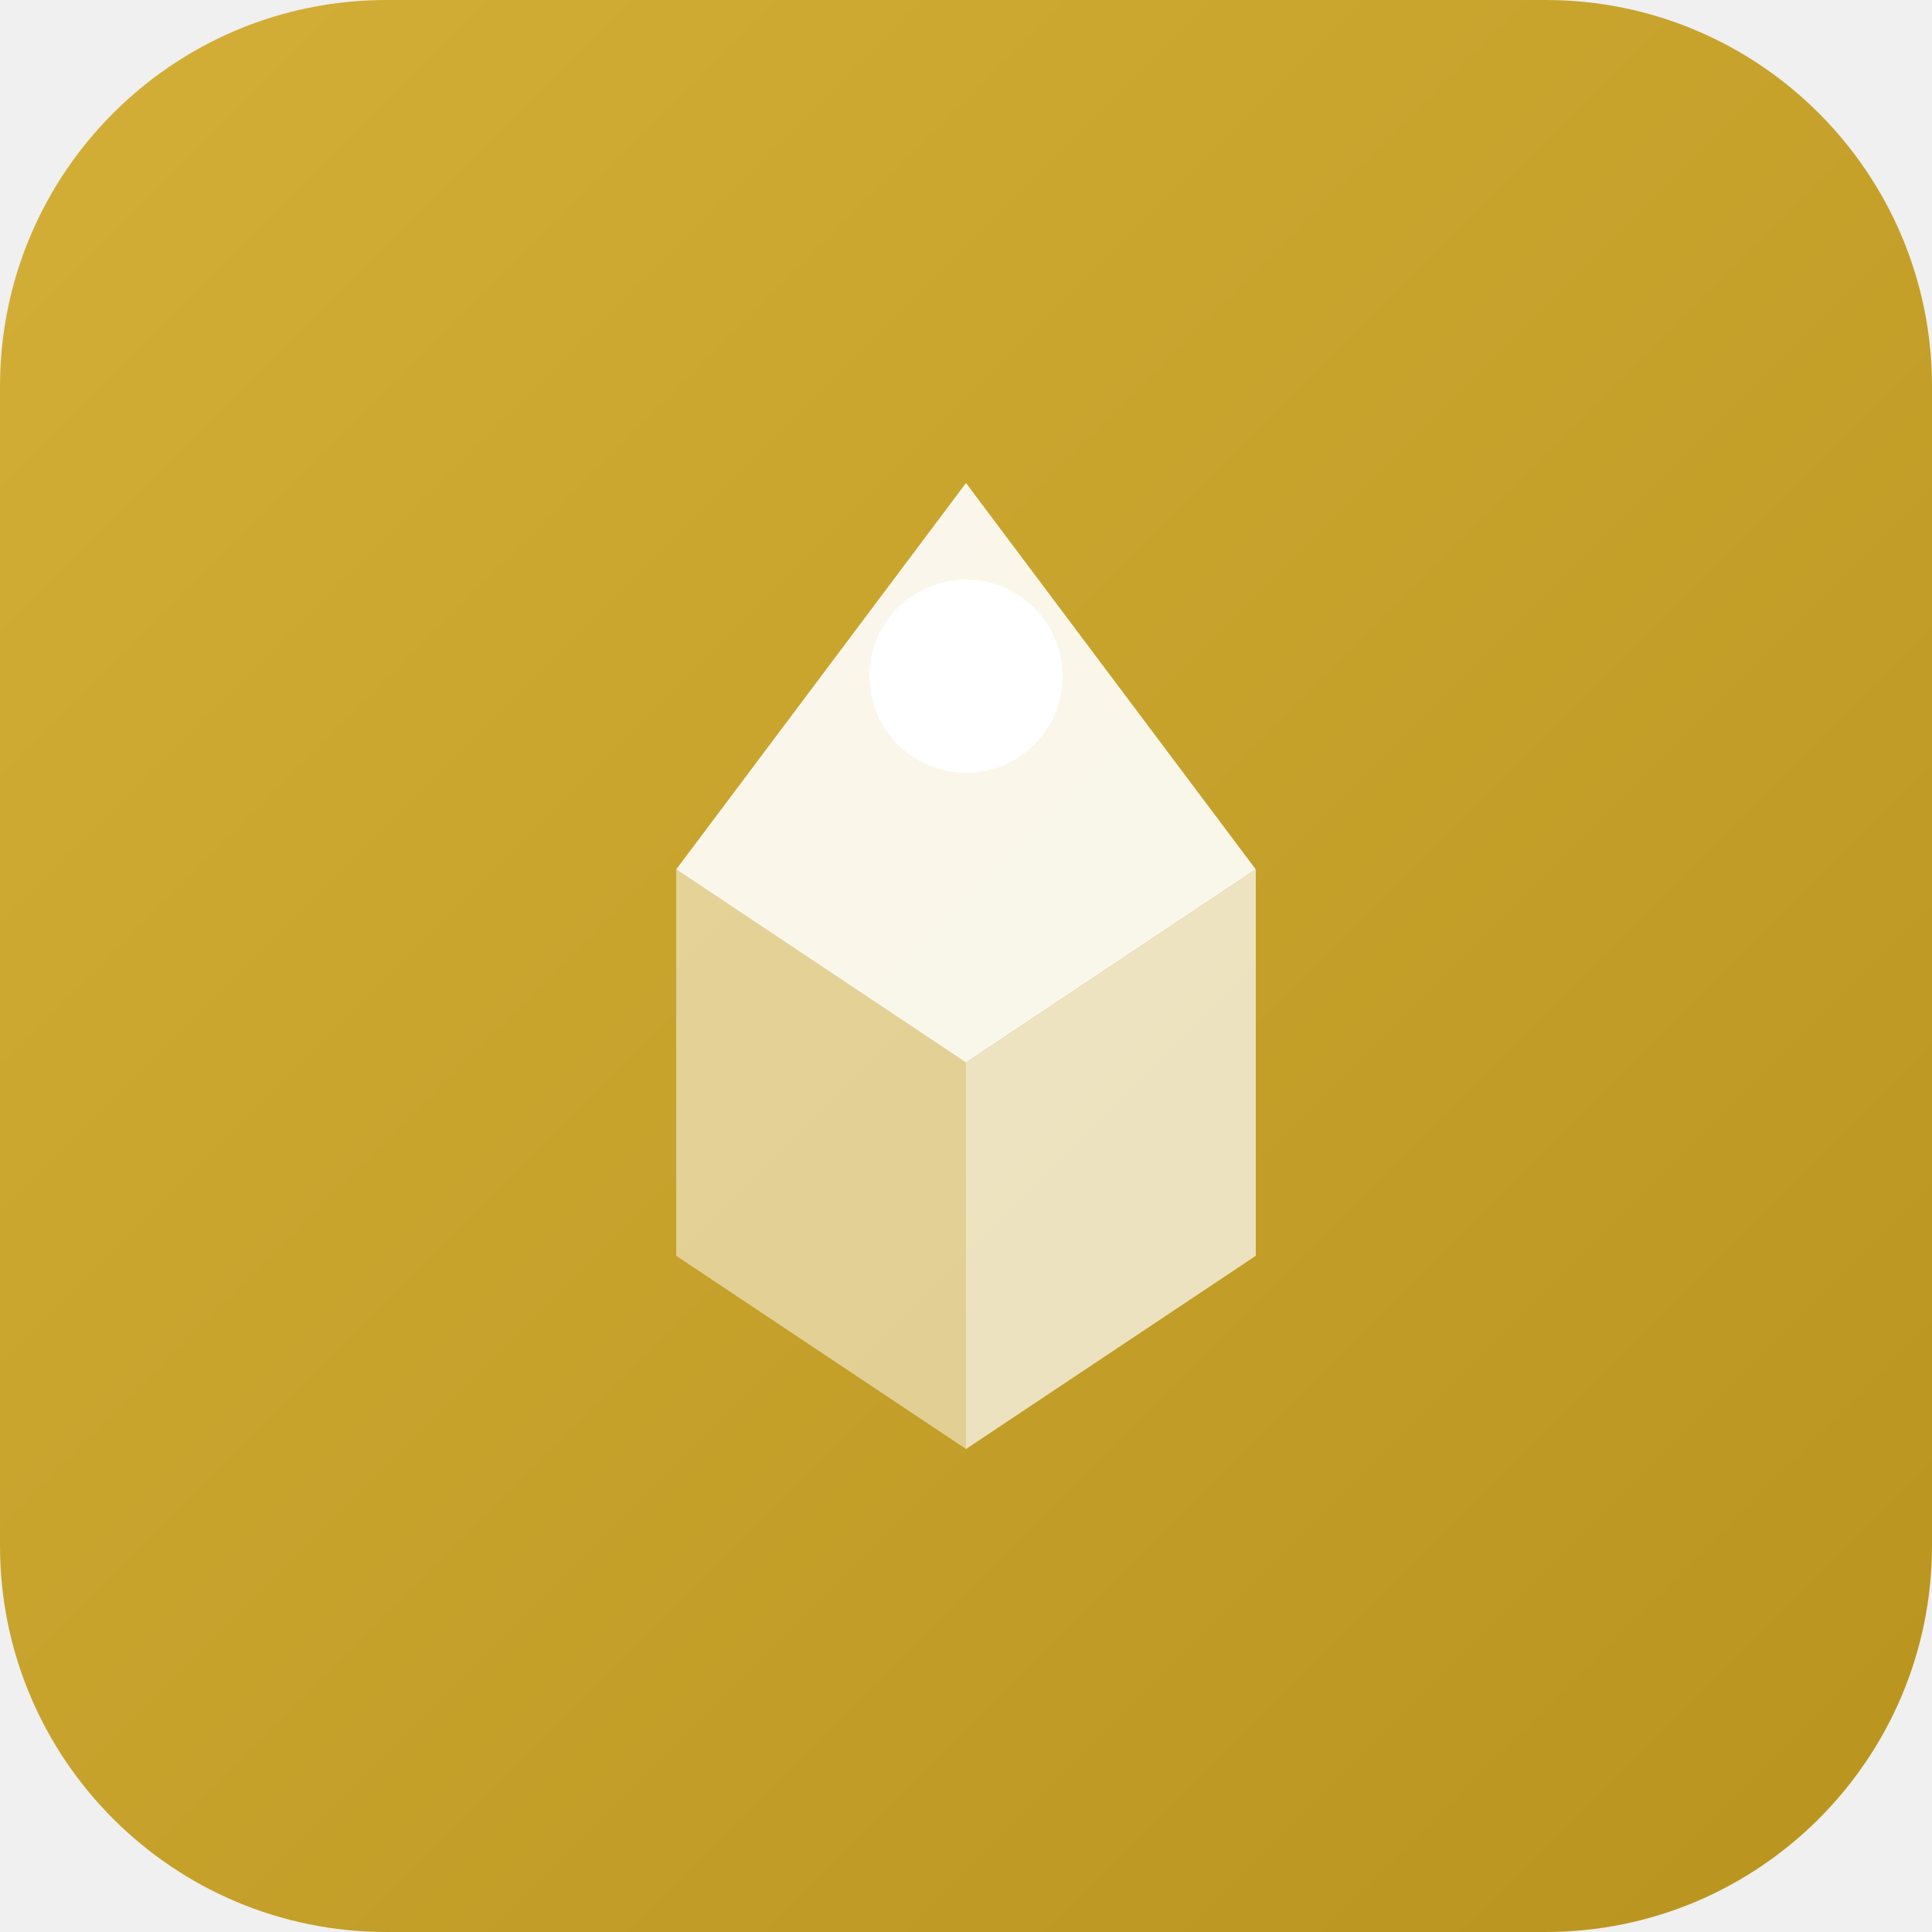
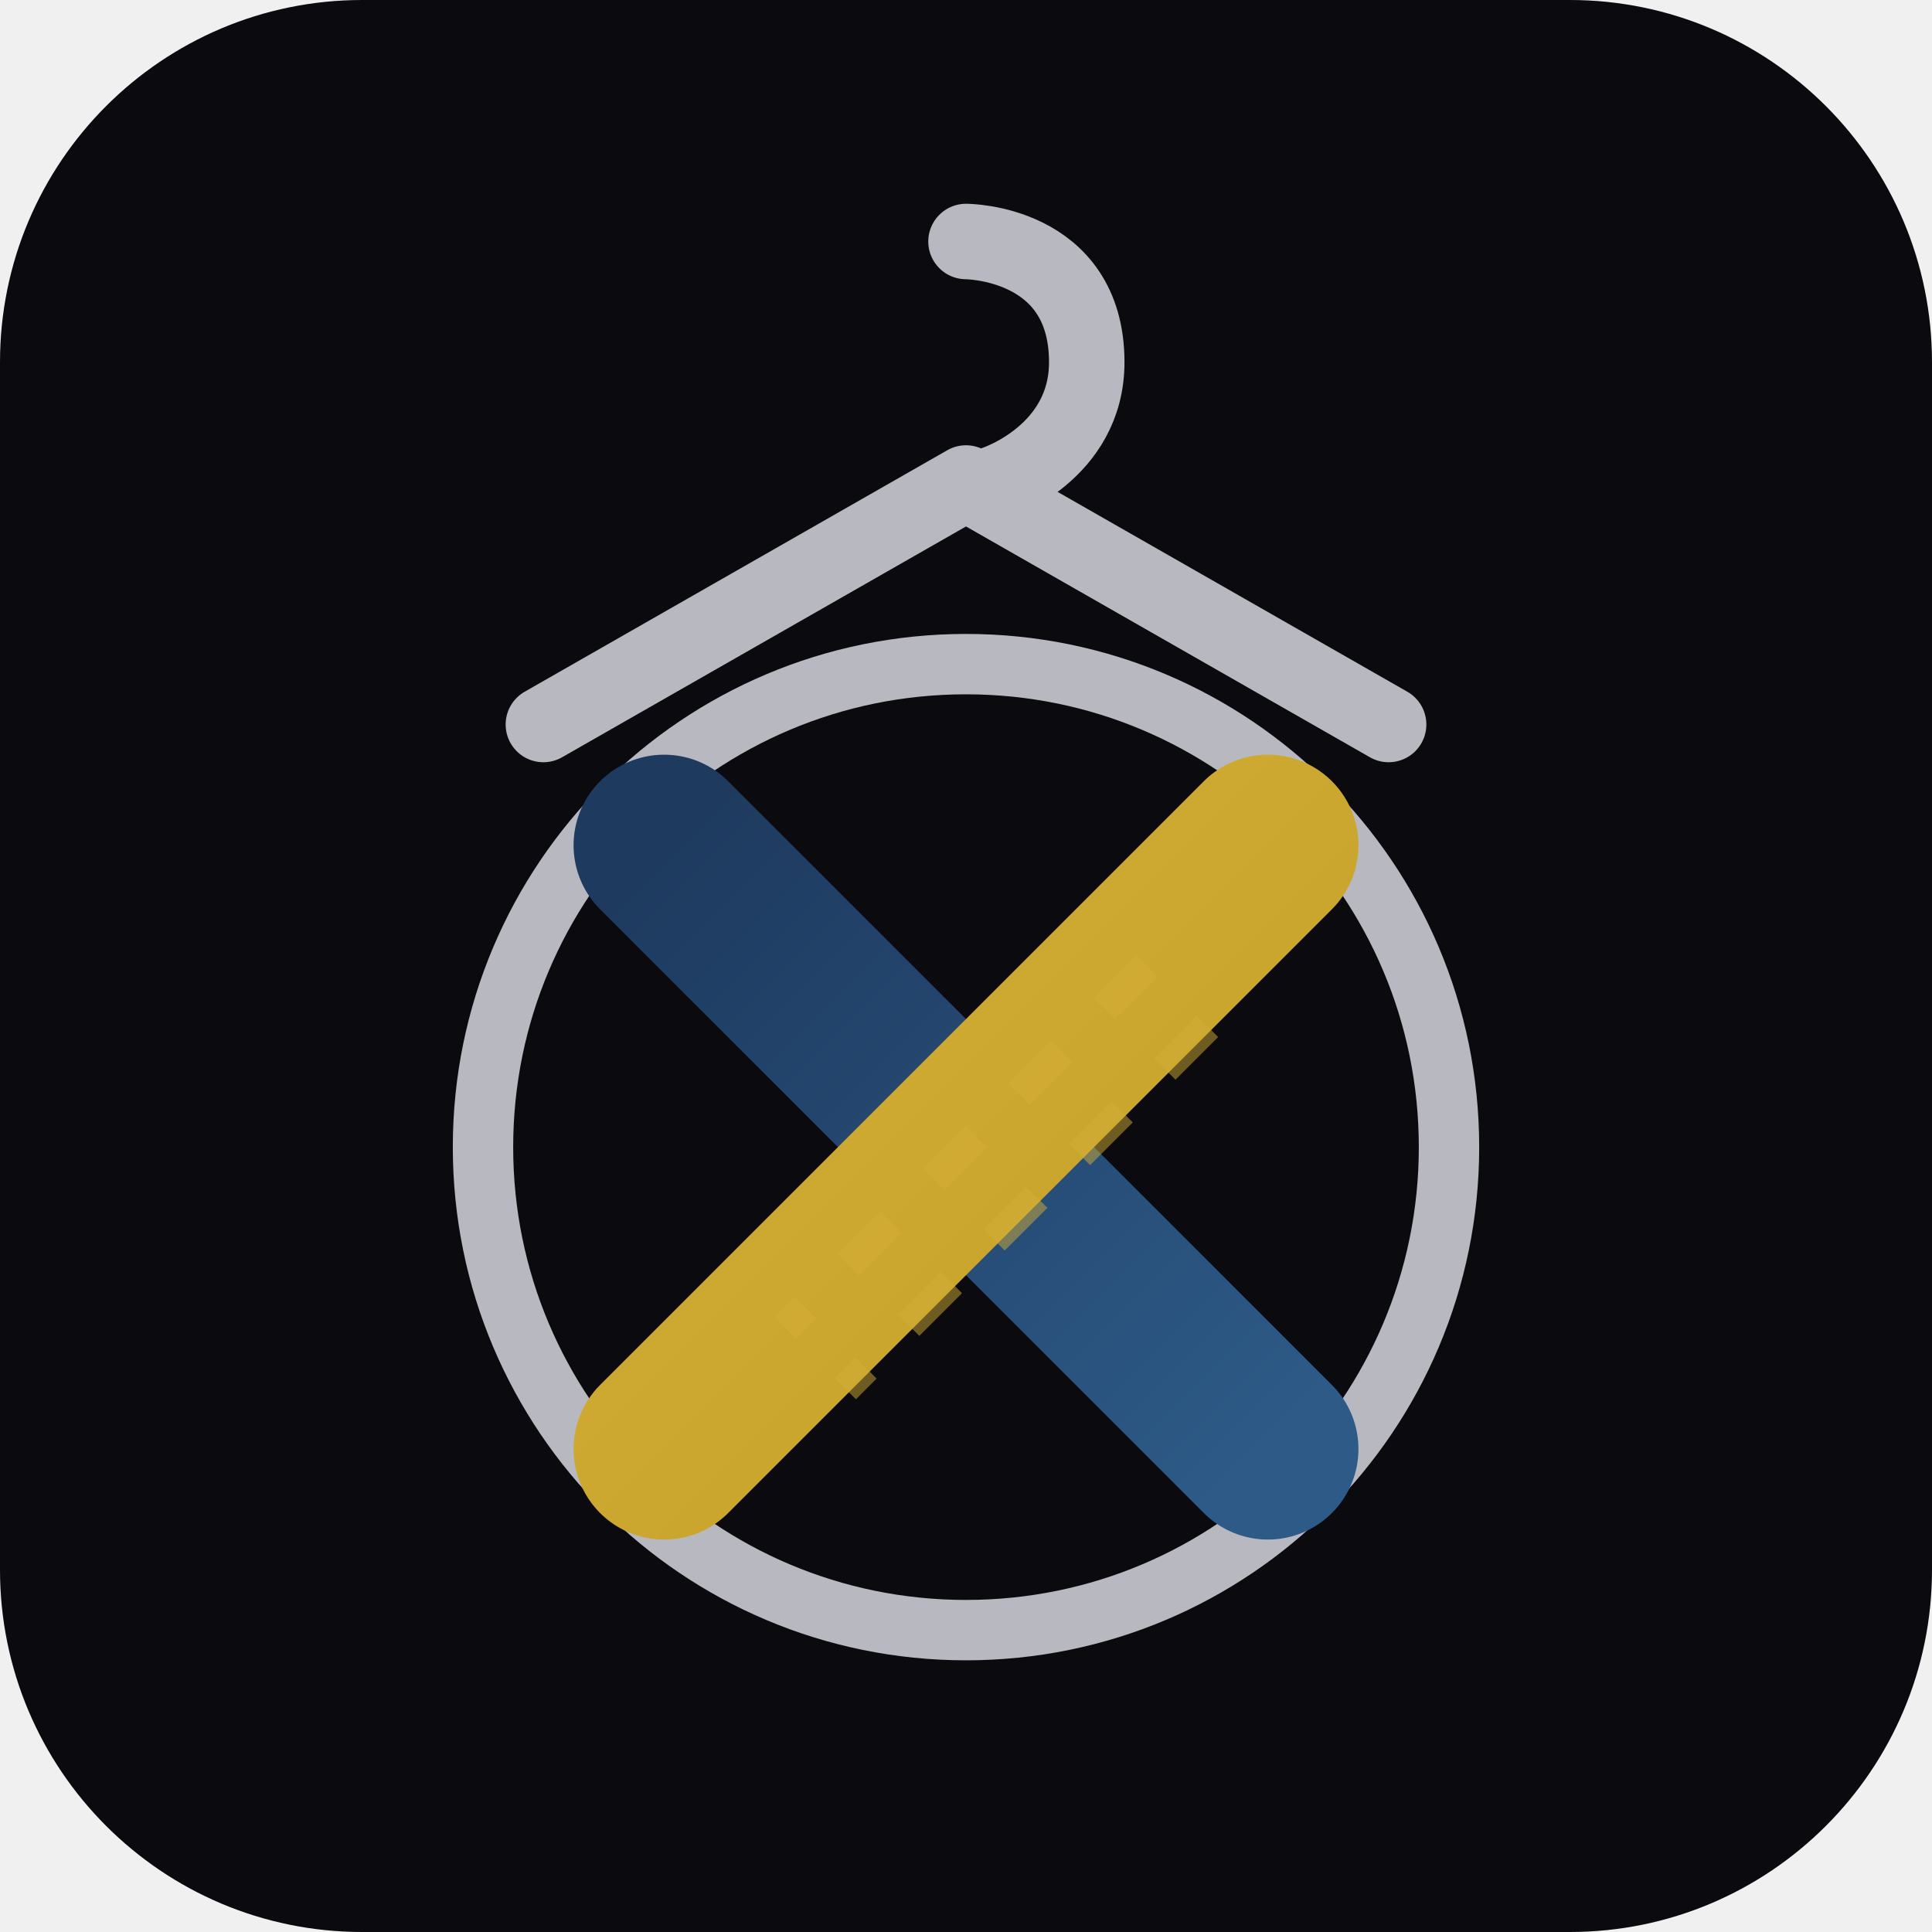
- <svg xmlns="http://www.w3.org/2000/svg" viewBox="0 0 100 100">
+ <svg xmlns="http://www.w3.org/2000/svg" viewBox="0 0 64 64">
  <defs>
-     <linearGradient id="gold-gradient" x1="0%" y1="0%" x2="100%" y2="100%">
-       <stop offset="0%" style="stop-color:#D4AF37" />
-       <stop offset="100%" style="stop-color:#B8941F" />
+     <linearGradient id="goldGrad" x1="0%" y1="0%" x2="100%" y2="100%">
+       <stop offset="0%" style="stop-color:#D4AF37;stop-opacity:1" />
+       <stop offset="100%" style="stop-color:#C5A028;stop-opacity:1" />
+     </linearGradient>
+     <linearGradient id="blueGrad" x1="0%" y1="0%" x2="100%" y2="100%">
+       <stop offset="0%" style="stop-color:#1E3A5F;stop-opacity:1" />
+       <stop offset="100%" style="stop-color:#2D5A87;stop-opacity:1" />
    </linearGradient>
  </defs>
-   <rect width="100" height="100" rx="20" fill="url(#gold-gradient)" />
-   <path d="M50 25 L65 45 L50 55 L35 45 Z" fill="white" opacity="0.9" />
-   <path d="M50 55 L65 45 L65 65 L50 75 Z" fill="white" opacity="0.7" />
-   <path d="M50 55 L35 45 L35 65 L50 75 Z" fill="white" opacity="0.5" />
-   <circle cx="50" cy="35" r="5" fill="white" />
+   <rect width="64" height="64" rx="12" fill="#0A0A0F" />
+   <path d="M32 8 C32 8 36 8 36 12 C36 15 33 16 33 16" stroke="#B8B8C0" stroke-width="2.5" fill="none" stroke-linecap="round" />
+   <path d="M18 24 L32 16 L46 24" stroke="#B8B8C0" stroke-width="2.5" fill="none" stroke-linecap="round" stroke-linejoin="round" />
+   <circle cx="32" cy="38" r="16" stroke="#B8B8C0" stroke-width="2" fill="none" />
+   <path d="M22 28 L42 48" stroke="url(#blueGrad)" stroke-width="6" stroke-linecap="round" />
+   <path d="M42 28 L22 48" stroke="url(#goldGrad)" stroke-width="6" stroke-linecap="round" />
+   <path d="M38 32 L26 44" stroke="#D4AF37" stroke-width="1" stroke-opacity="0.5" stroke-dasharray="2 2" />
+   <path d="M40 34 L28 46" stroke="#D4AF37" stroke-width="1" stroke-opacity="0.5" stroke-dasharray="2 2" />
</svg>
